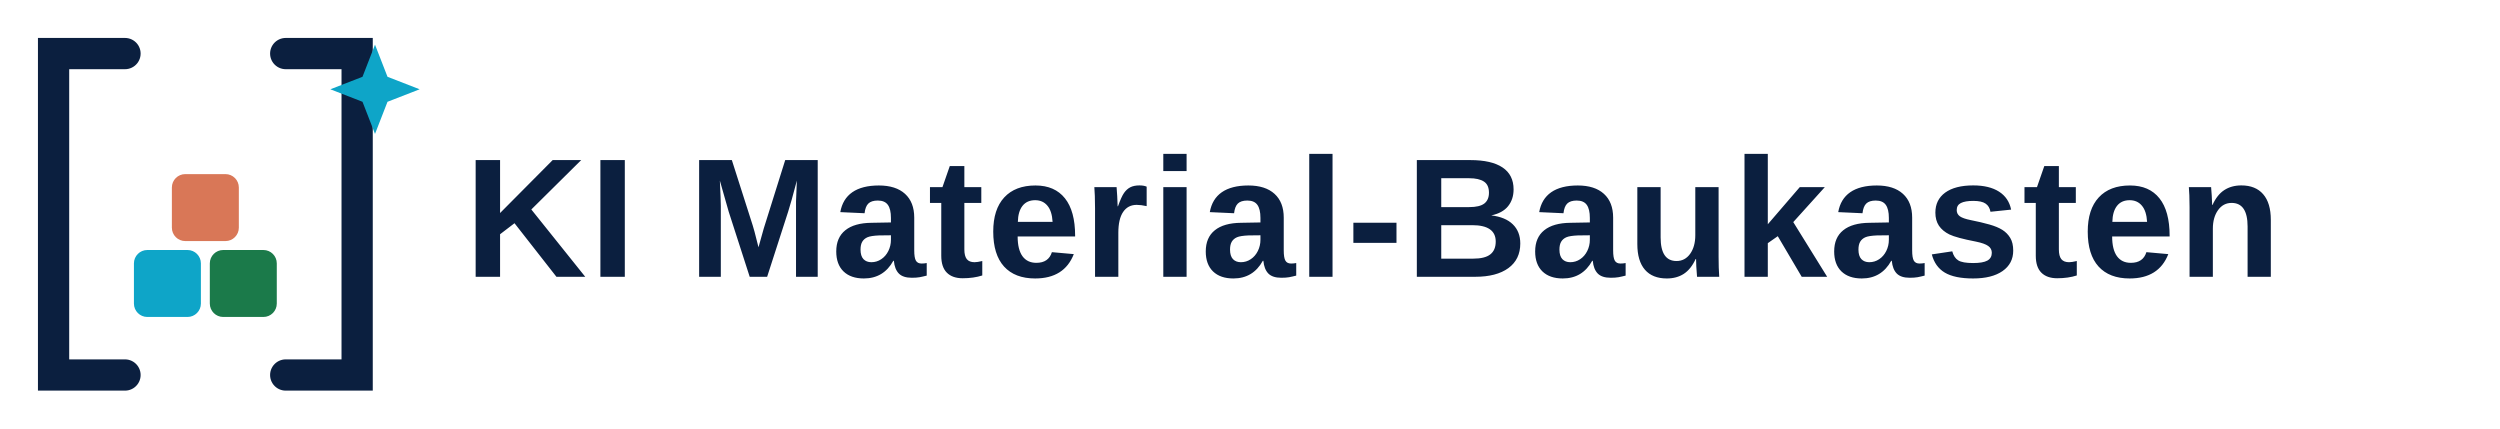
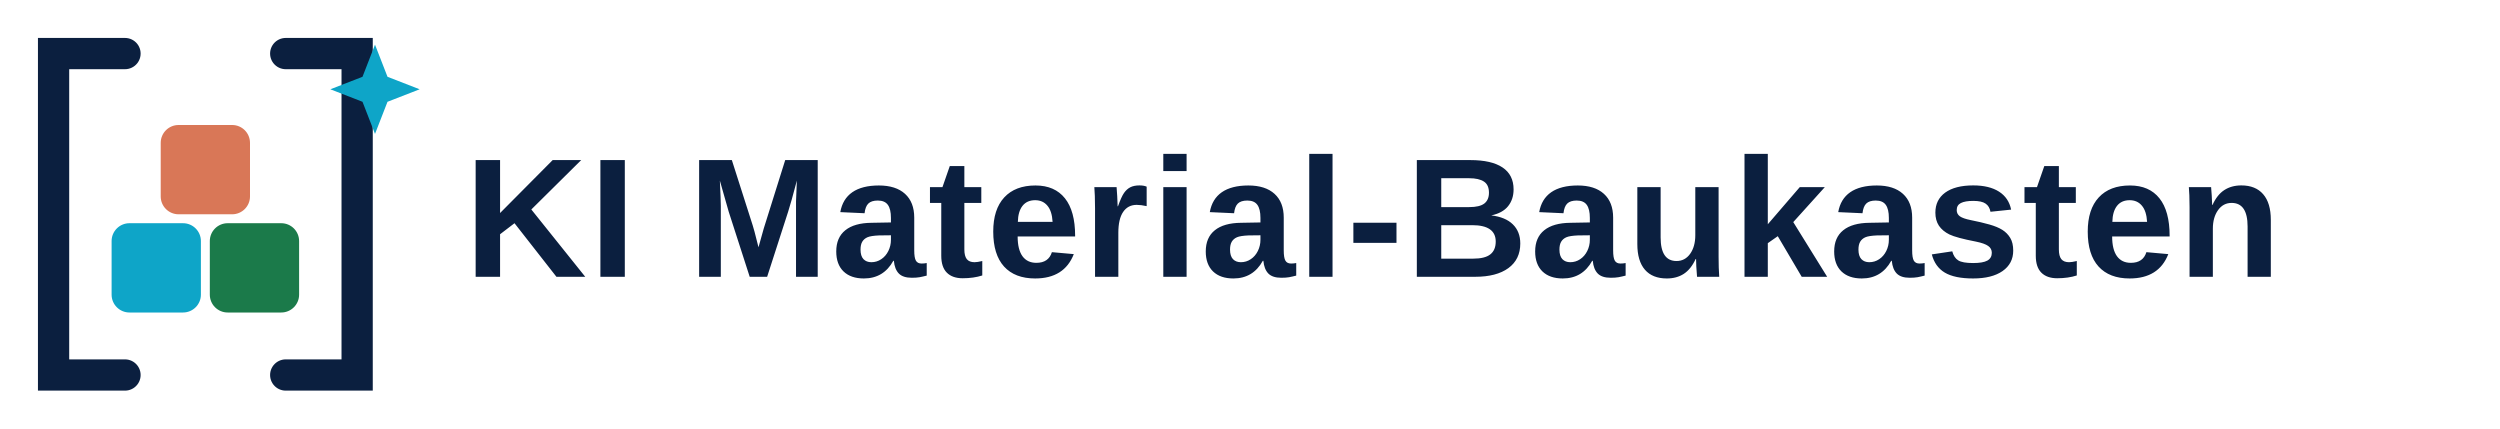
<svg xmlns="http://www.w3.org/2000/svg" viewBox="0 0 560 96" role="img" aria-label="KI Material-Baukasten">
  <g>
    <path d="M28 12 H12 V84 H28" fill="none" stroke="#0B1F3F" stroke-width="7" stroke-linecap="round" />
    <path d="M64 12 H80 V84 H64" fill="none" stroke="#0B1F3F" stroke-width="7" stroke-linecap="round" />
-     <rect x="30" y="56" width="15" height="15" rx="3" fill="#0EA5C8" />
-     <rect x="47" y="56" width="15" height="15" rx="3" fill="#1B7A4A" />
-     <rect x="38.5" y="39" width="15" height="15" rx="3" fill="#D97757" />
+     <rect x="25" y="50" width="20" height="20" rx="4" fill="#0EA5C8" />
+     <rect x="47" y="50" width="20" height="20" rx="4" fill="#1B7A4A" />
+     <rect x="36" y="28" width="20" height="20" rx="4" fill="#D97757" />
    <path d="M84 10 l2.8 7.2 7.2 2.8 -7.2 2.8 -2.8 7.2 -2.8 -7.2 -7.2 -2.8 7.2 -2.8 z" fill="#0EA5C8" />
  </g>
  <text x="104" y="62" font-family="Outfit, Avenir Next, Helvetica Neue, Arial, sans-serif" font-weight="700" font-size="38" letter-spacing="0.5" fill="#0B1F3F">KI Material-Baukasten</text>
</svg>
